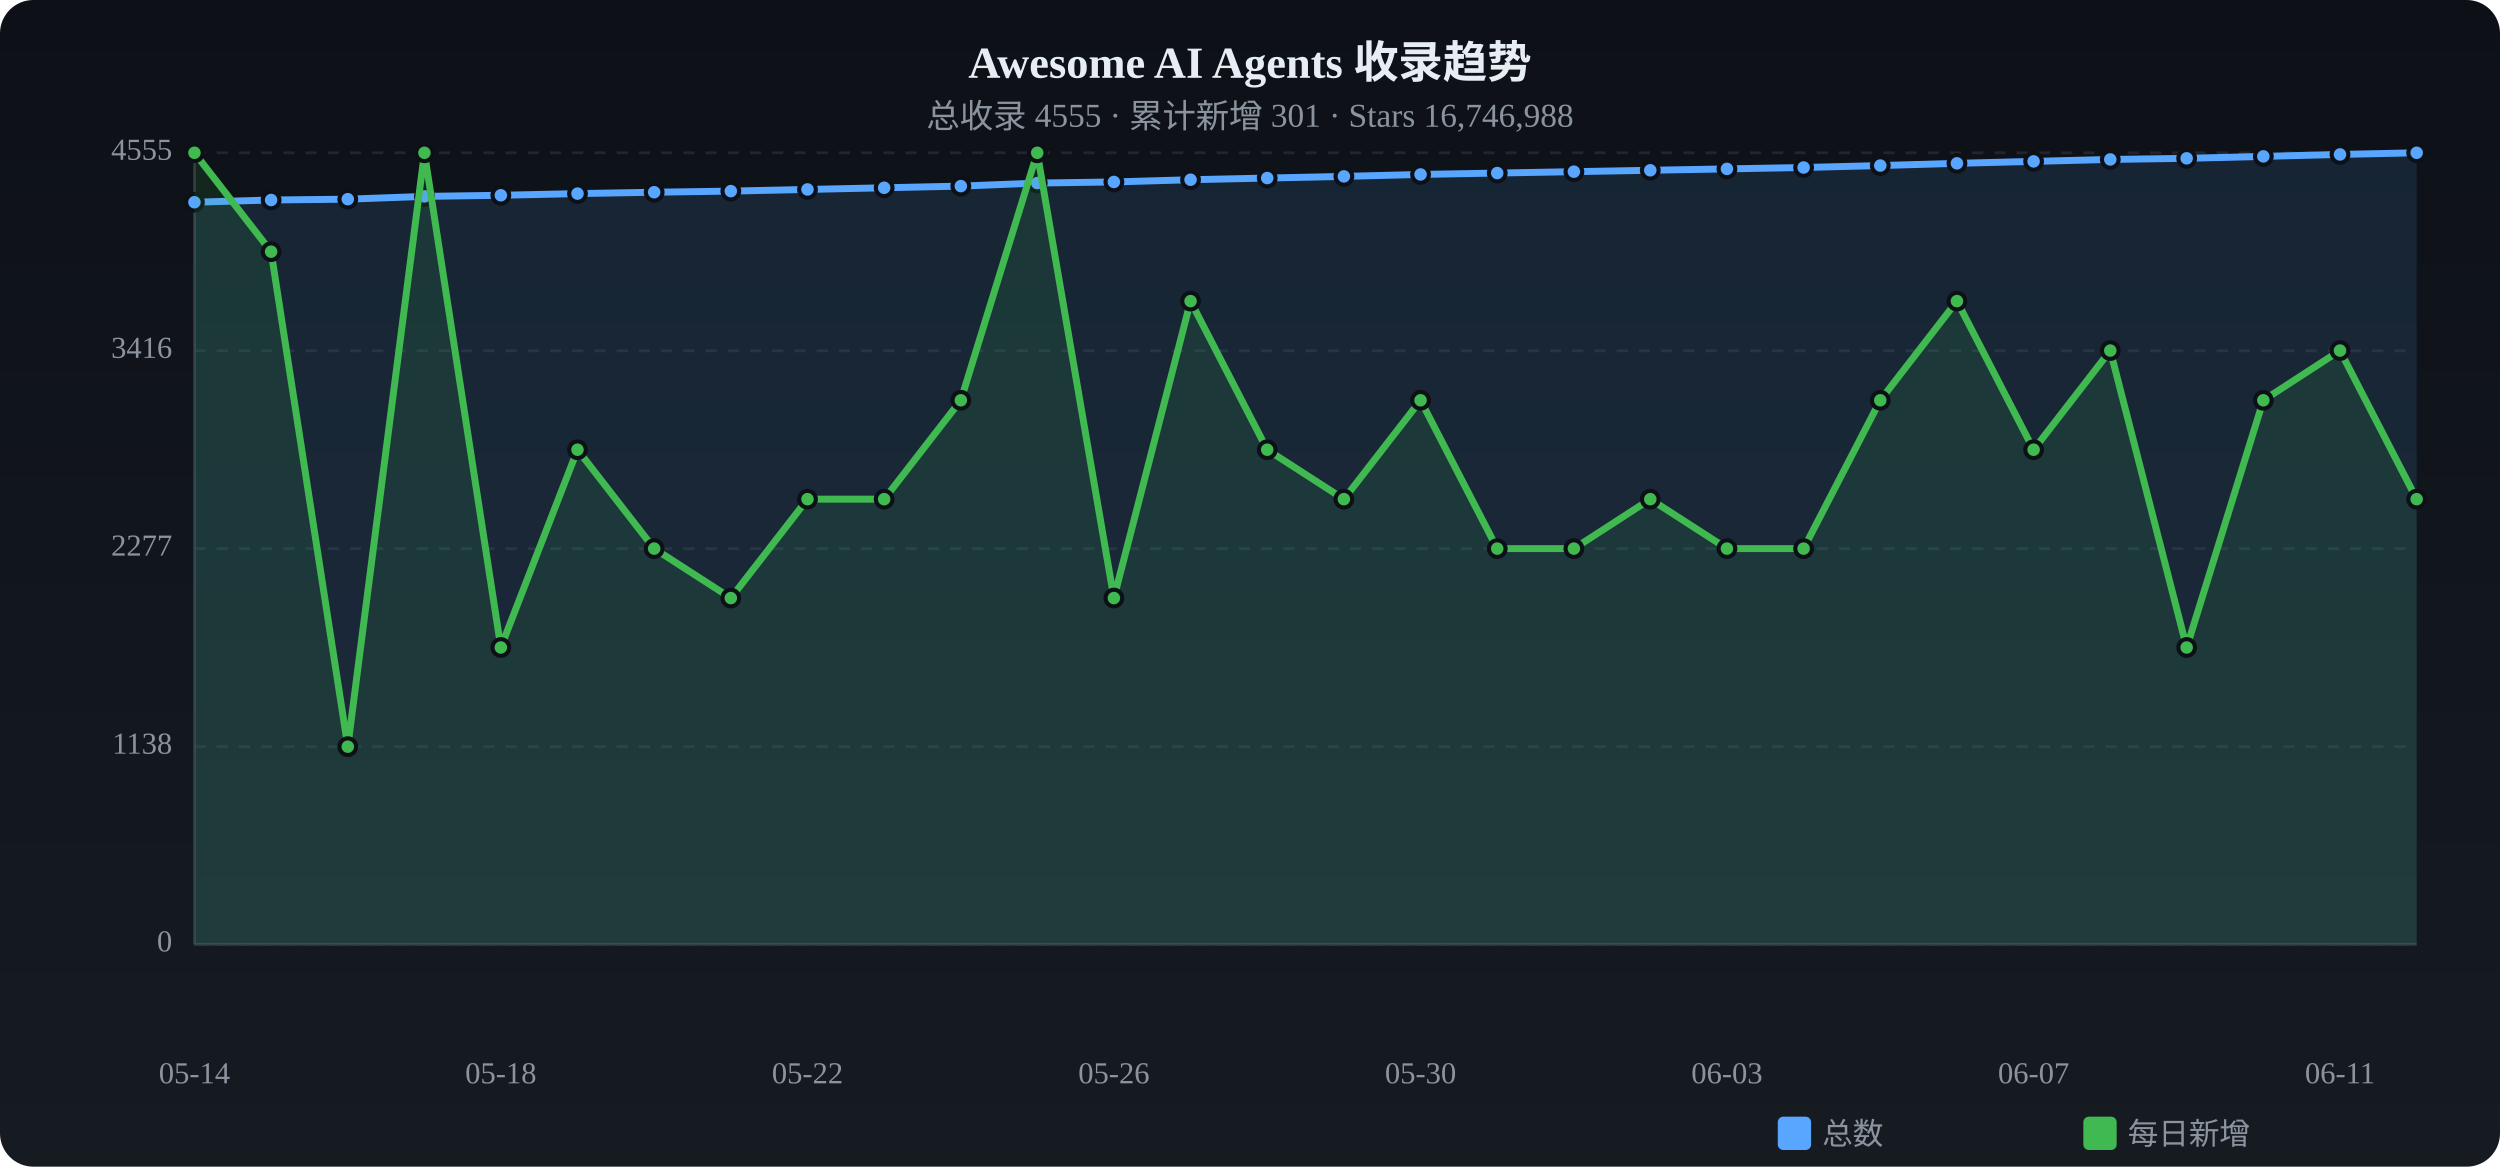
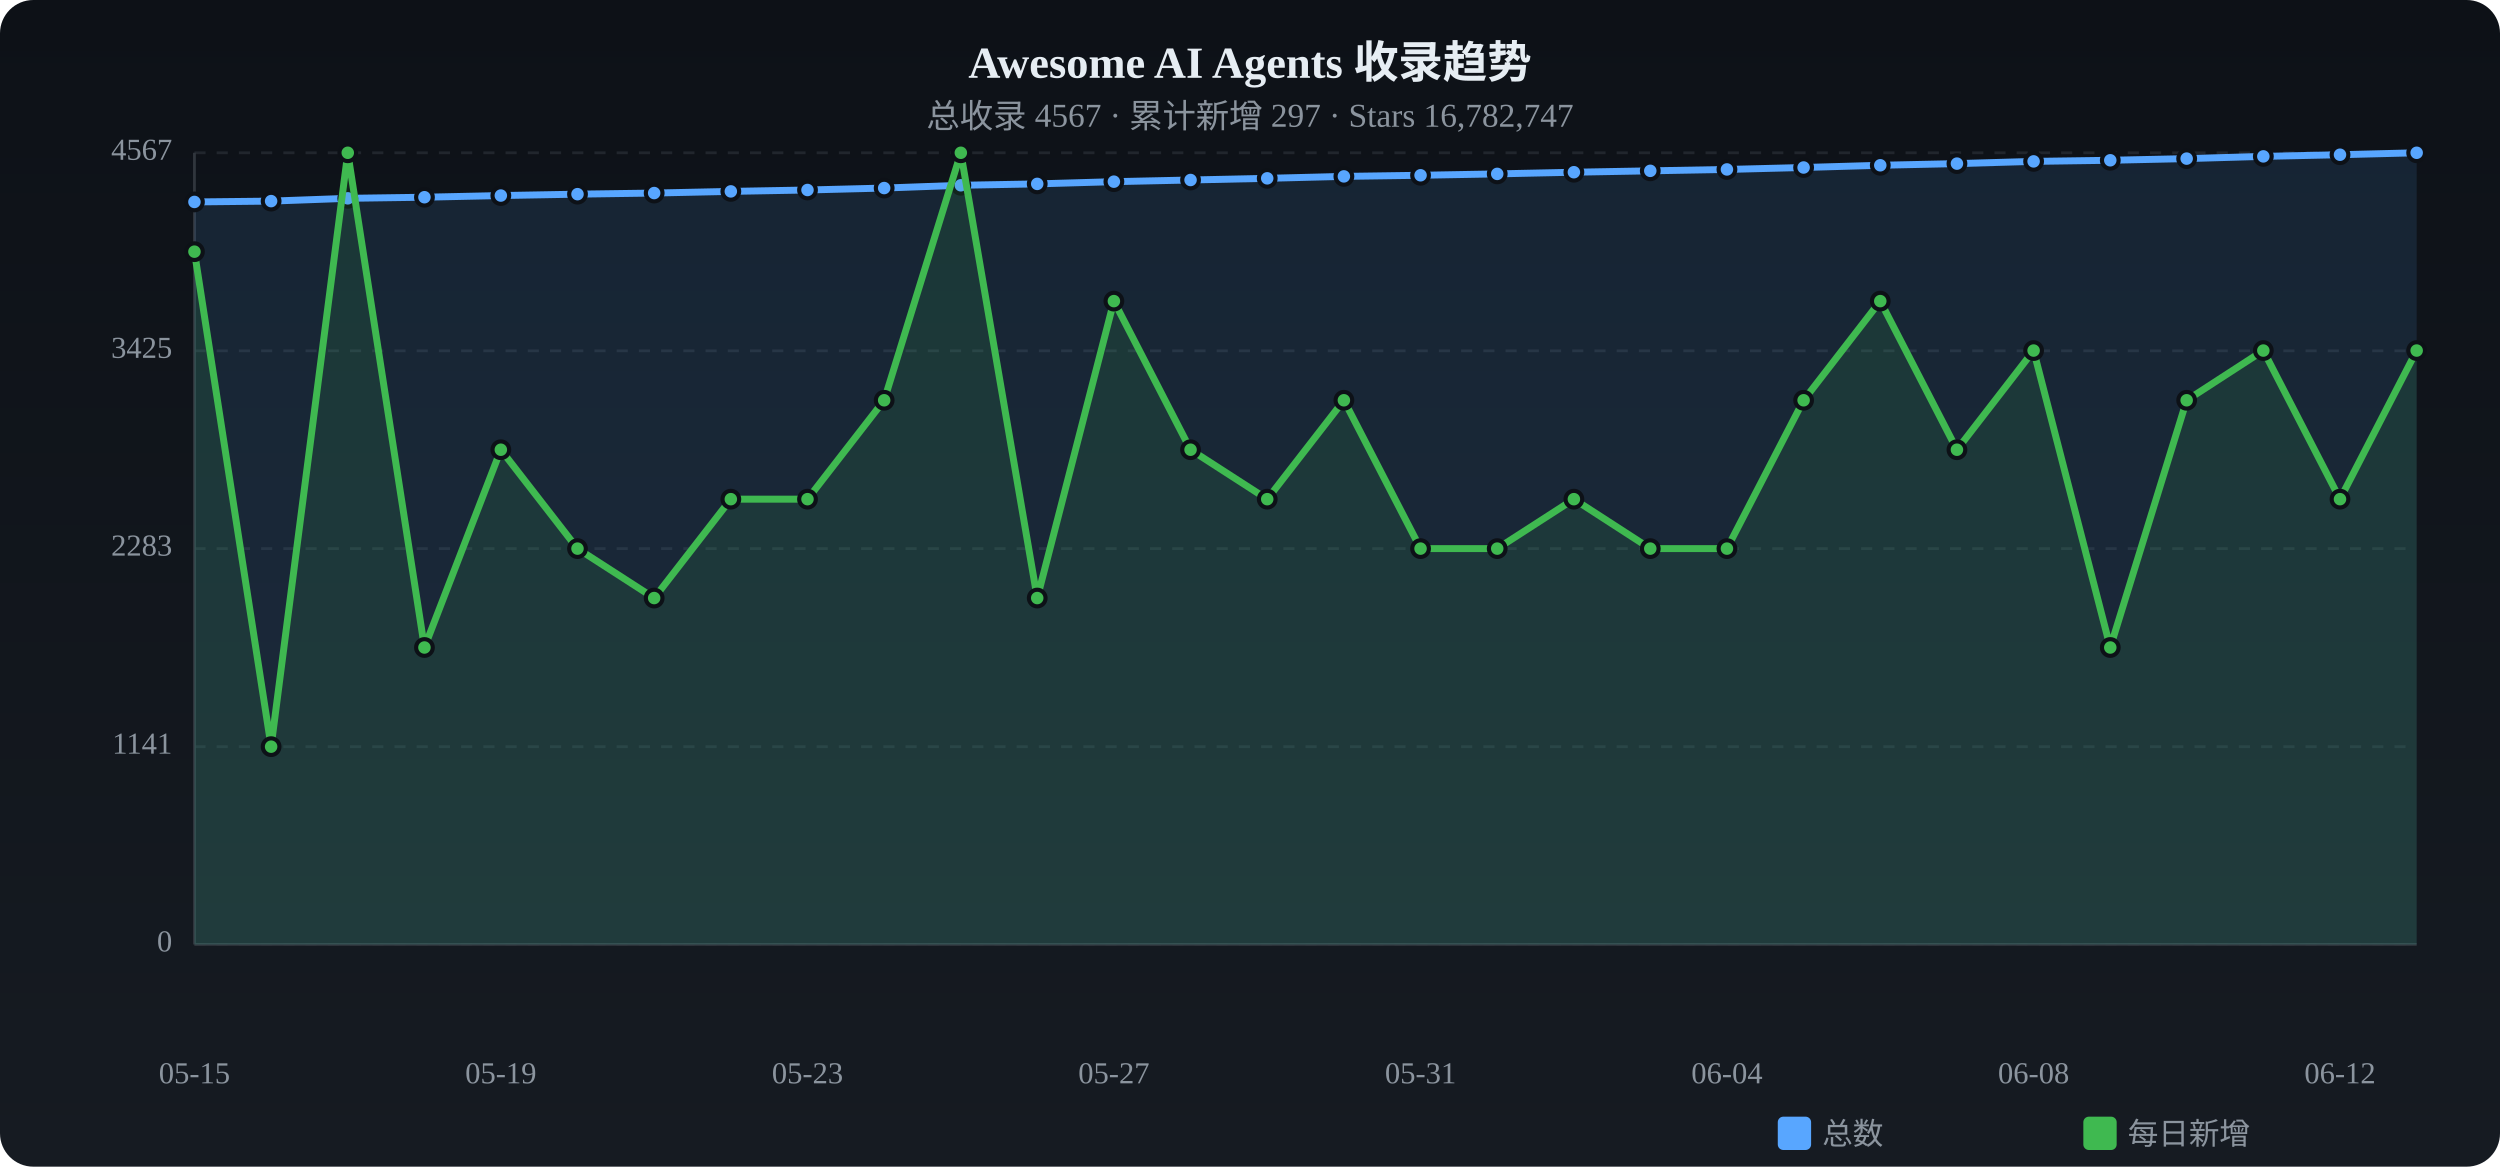
<svg xmlns="http://www.w3.org/2000/svg" viewBox="0 0 900 420" width="900" height="420">
  <defs>
    <linearGradient id="tbg" x1="0%" y1="0%" x2="0%" y2="100%">
      <stop offset="0%" stop-color="#0d1117" />
      <stop offset="100%" stop-color="#161b22" />
    </linearGradient>
  </defs>
  <rect width="900" height="420" rx="12" fill="url(#tbg)" />
  <text x="450.0" y="28" text-anchor="middle" fill="#e6edf3" font-size="16" font-weight="bold">Awesome AI Agents 收录趋势</text>
-   <text x="450.0" y="46" text-anchor="middle" fill="#8b949e" font-size="12">总收录 4555 · 累计新增 301 · Stars 16,746,988</text>
+   <text x="450.0" y="46" text-anchor="middle" fill="#8b949e" font-size="12">总收录 4567 · 累计新增 297 · Stars 16,782,747</text>
  <text x="62" y="340.0" text-anchor="end" fill="#8b949e" font-size="11" dominant-baseline="middle">0</text>
  <line x1="70" y1="340.0" x2="870" y2="340.0" stroke="#21262d" stroke-dasharray="4 4" />
-   <text x="62" y="268.8" text-anchor="end" fill="#8b949e" font-size="11" dominant-baseline="middle">1138</text>
+   <text x="62" y="268.8" text-anchor="end" fill="#8b949e" font-size="11" dominant-baseline="middle">1141</text>
  <line x1="70" y1="268.8" x2="870" y2="268.8" stroke="#21262d" stroke-dasharray="4 4" />
-   <text x="62" y="197.5" text-anchor="end" fill="#8b949e" font-size="11" dominant-baseline="middle">2277</text>
+   <text x="62" y="197.5" text-anchor="end" fill="#8b949e" font-size="11" dominant-baseline="middle">2283</text>
  <line x1="70" y1="197.5" x2="870" y2="197.5" stroke="#21262d" stroke-dasharray="4 4" />
-   <text x="62" y="126.3" text-anchor="end" fill="#8b949e" font-size="11" dominant-baseline="middle">3416</text>
+   <text x="62" y="126.3" text-anchor="end" fill="#8b949e" font-size="11" dominant-baseline="middle">3425</text>
  <line x1="70" y1="126.3" x2="870" y2="126.3" stroke="#21262d" stroke-dasharray="4 4" />
-   <text x="62" y="55.0" text-anchor="end" fill="#8b949e" font-size="11" dominant-baseline="middle">4555</text>
+   <text x="62" y="55.0" text-anchor="end" fill="#8b949e" font-size="11" dominant-baseline="middle">4567</text>
  <line x1="70" y1="55.0" x2="870" y2="55.0" stroke="#21262d" stroke-dasharray="4 4" />
  <line x1="70" y1="55" x2="70" y2="340" stroke="#30363d" />
  <line x1="70" y1="340" x2="870" y2="340" stroke="#30363d" />
-   <path d="M70.0,72.8 L97.6,72.0 L125.2,71.7 L152.8,70.7 L180.3,70.3 L207.9,69.7 L235.5,69.2 L263.1,68.8 L290.7,68.2 L318.3,67.6 L345.9,67.0 L373.4,65.9 L401.0,65.5 L428.6,64.7 L456.2,64.1 L483.8,63.5 L511.4,62.8 L539.0,62.3 L566.6,61.8 L594.1,61.3 L621.7,60.8 L649.3,60.3 L676.9,59.6 L704.5,58.8 L732.1,58.1 L759.7,57.4 L787.2,57.0 L814.8,56.3 L842.4,55.6 L870.0,55.0 L870.0,340 L70.0,340 Z" fill="#58a6ff" opacity="0.12" />
-   <polyline points="70.0,72.8 97.6,72.0 125.2,71.7 152.8,70.7 180.3,70.3 207.9,69.7 235.5,69.2 263.1,68.8 290.7,68.2 318.3,67.6 345.9,67.0 373.4,65.9 401.0,65.5 428.6,64.7 456.2,64.1 483.8,63.5 511.4,62.8 539.0,62.3 566.6,61.8 594.1,61.3 621.7,60.8 649.3,60.3 676.9,59.6 704.5,58.8 732.1,58.1 759.7,57.4 787.2,57.0 814.8,56.3 842.4,55.6 870.0,55.0" fill="none" stroke="#58a6ff" stroke-width="2.5" stroke-linecap="round" stroke-linejoin="round" />
-   <circle cx="70.0" cy="72.8" r="3" fill="#58a6ff" stroke="#0d1117" stroke-width="1.5" />
-   <circle cx="97.6" cy="72.0" r="3" fill="#58a6ff" stroke="#0d1117" stroke-width="1.5" />
-   <circle cx="125.2" cy="71.7" r="3" fill="#58a6ff" stroke="#0d1117" stroke-width="1.5" />
-   <circle cx="152.8" cy="70.7" r="3" fill="#58a6ff" stroke="#0d1117" stroke-width="1.5" />
-   <circle cx="180.3" cy="70.3" r="3" fill="#58a6ff" stroke="#0d1117" stroke-width="1.5" />
-   <circle cx="207.9" cy="69.7" r="3" fill="#58a6ff" stroke="#0d1117" stroke-width="1.5" />
-   <circle cx="235.5" cy="69.2" r="3" fill="#58a6ff" stroke="#0d1117" stroke-width="1.5" />
-   <circle cx="263.1" cy="68.8" r="3" fill="#58a6ff" stroke="#0d1117" stroke-width="1.5" />
-   <circle cx="290.7" cy="68.2" r="3" fill="#58a6ff" stroke="#0d1117" stroke-width="1.5" />
-   <circle cx="318.3" cy="67.6" r="3" fill="#58a6ff" stroke="#0d1117" stroke-width="1.5" />
-   <circle cx="345.9" cy="67.0" r="3" fill="#58a6ff" stroke="#0d1117" stroke-width="1.5" />
-   <circle cx="373.4" cy="65.9" r="3" fill="#58a6ff" stroke="#0d1117" stroke-width="1.5" />
-   <circle cx="401.0" cy="65.5" r="3" fill="#58a6ff" stroke="#0d1117" stroke-width="1.5" />
-   <circle cx="428.6" cy="64.7" r="3" fill="#58a6ff" stroke="#0d1117" stroke-width="1.5" />
-   <circle cx="456.2" cy="64.1" r="3" fill="#58a6ff" stroke="#0d1117" stroke-width="1.5" />
+   <path d="M70.0,72.7 L97.6,72.4 L125.2,71.4 L152.8,71.0 L180.3,70.4 L207.9,69.9 L235.5,69.5 L263.1,68.9 L290.7,68.4 L318.3,67.7 L345.9,66.7 L373.4,66.2 L401.0,65.4 L428.6,64.8 L456.2,64.2 L483.8,63.5 L511.4,63.1 L539.0,62.6 L566.6,62.0 L594.1,61.5 L621.7,61.0 L649.3,60.3 L676.9,59.5 L704.5,58.9 L732.1,58.1 L759.7,57.7 L787.2,57.1 L814.8,56.3 L842.4,55.7 L870.0,55.0 L870.0,340 L70.0,340 Z" fill="#58a6ff" opacity="0.12" />
+   <polyline points="70.0,72.7 97.6,72.4 125.2,71.4 152.8,71.0 180.3,70.4 207.9,69.9 235.5,69.5 263.1,68.9 290.7,68.4 318.3,67.7 345.9,66.7 373.4,66.2 401.0,65.4 428.6,64.8 456.2,64.2 483.8,63.5 511.4,63.1 539.0,62.6 566.6,62.0 594.1,61.5 621.7,61.0 649.3,60.3 676.9,59.5 704.5,58.9 732.1,58.1 759.7,57.7 787.2,57.1 814.8,56.3 842.4,55.7 870.0,55.0" fill="none" stroke="#58a6ff" stroke-width="2.5" stroke-linecap="round" stroke-linejoin="round" />
+   <circle cx="70.0" cy="72.7" r="3" fill="#58a6ff" stroke="#0d1117" stroke-width="1.5" />
+   <circle cx="97.6" cy="72.4" r="3" fill="#58a6ff" stroke="#0d1117" stroke-width="1.5" />
+   <circle cx="125.2" cy="71.4" r="3" fill="#58a6ff" stroke="#0d1117" stroke-width="1.5" />
+   <circle cx="152.8" cy="71.0" r="3" fill="#58a6ff" stroke="#0d1117" stroke-width="1.5" />
+   <circle cx="180.3" cy="70.4" r="3" fill="#58a6ff" stroke="#0d1117" stroke-width="1.5" />
+   <circle cx="207.9" cy="69.9" r="3" fill="#58a6ff" stroke="#0d1117" stroke-width="1.5" />
+   <circle cx="235.5" cy="69.5" r="3" fill="#58a6ff" stroke="#0d1117" stroke-width="1.5" />
+   <circle cx="263.1" cy="68.9" r="3" fill="#58a6ff" stroke="#0d1117" stroke-width="1.5" />
+   <circle cx="290.7" cy="68.4" r="3" fill="#58a6ff" stroke="#0d1117" stroke-width="1.5" />
+   <circle cx="318.3" cy="67.7" r="3" fill="#58a6ff" stroke="#0d1117" stroke-width="1.5" />
+   <circle cx="345.9" cy="66.7" r="3" fill="#58a6ff" stroke="#0d1117" stroke-width="1.5" />
+   <circle cx="373.4" cy="66.2" r="3" fill="#58a6ff" stroke="#0d1117" stroke-width="1.5" />
+   <circle cx="401.0" cy="65.4" r="3" fill="#58a6ff" stroke="#0d1117" stroke-width="1.5" />
+   <circle cx="428.6" cy="64.8" r="3" fill="#58a6ff" stroke="#0d1117" stroke-width="1.5" />
+   <circle cx="456.2" cy="64.2" r="3" fill="#58a6ff" stroke="#0d1117" stroke-width="1.5" />
  <circle cx="483.8" cy="63.5" r="3" fill="#58a6ff" stroke="#0d1117" stroke-width="1.5" />
-   <circle cx="511.4" cy="62.8" r="3" fill="#58a6ff" stroke="#0d1117" stroke-width="1.5" />
-   <circle cx="539.0" cy="62.3" r="3" fill="#58a6ff" stroke="#0d1117" stroke-width="1.5" />
-   <circle cx="566.6" cy="61.8" r="3" fill="#58a6ff" stroke="#0d1117" stroke-width="1.5" />
-   <circle cx="594.1" cy="61.3" r="3" fill="#58a6ff" stroke="#0d1117" stroke-width="1.5" />
-   <circle cx="621.7" cy="60.8" r="3" fill="#58a6ff" stroke="#0d1117" stroke-width="1.5" />
+   <circle cx="511.4" cy="63.1" r="3" fill="#58a6ff" stroke="#0d1117" stroke-width="1.5" />
+   <circle cx="539.0" cy="62.6" r="3" fill="#58a6ff" stroke="#0d1117" stroke-width="1.5" />
+   <circle cx="566.6" cy="62.0" r="3" fill="#58a6ff" stroke="#0d1117" stroke-width="1.5" />
+   <circle cx="594.1" cy="61.5" r="3" fill="#58a6ff" stroke="#0d1117" stroke-width="1.5" />
+   <circle cx="621.7" cy="61.0" r="3" fill="#58a6ff" stroke="#0d1117" stroke-width="1.5" />
  <circle cx="649.3" cy="60.3" r="3" fill="#58a6ff" stroke="#0d1117" stroke-width="1.5" />
-   <circle cx="676.9" cy="59.6" r="3" fill="#58a6ff" stroke="#0d1117" stroke-width="1.5" />
-   <circle cx="704.5" cy="58.8" r="3" fill="#58a6ff" stroke="#0d1117" stroke-width="1.5" />
+   <circle cx="676.9" cy="59.5" r="3" fill="#58a6ff" stroke="#0d1117" stroke-width="1.5" />
+   <circle cx="704.5" cy="58.9" r="3" fill="#58a6ff" stroke="#0d1117" stroke-width="1.5" />
  <circle cx="732.1" cy="58.1" r="3" fill="#58a6ff" stroke="#0d1117" stroke-width="1.5" />
-   <circle cx="759.7" cy="57.4" r="3" fill="#58a6ff" stroke="#0d1117" stroke-width="1.5" />
-   <circle cx="787.2" cy="57.0" r="3" fill="#58a6ff" stroke="#0d1117" stroke-width="1.5" />
+   <circle cx="759.7" cy="57.7" r="3" fill="#58a6ff" stroke="#0d1117" stroke-width="1.5" />
+   <circle cx="787.2" cy="57.1" r="3" fill="#58a6ff" stroke="#0d1117" stroke-width="1.5" />
  <circle cx="814.8" cy="56.3" r="3" fill="#58a6ff" stroke="#0d1117" stroke-width="1.5" />
-   <circle cx="842.4" cy="55.6" r="3" fill="#58a6ff" stroke="#0d1117" stroke-width="1.5" />
+   <circle cx="842.4" cy="55.7" r="3" fill="#58a6ff" stroke="#0d1117" stroke-width="1.5" />
  <circle cx="870.0" cy="55.0" r="3" fill="#58a6ff" stroke="#0d1117" stroke-width="1.5" />
-   <path d="M70.0,55.0 L97.6,90.6 L125.2,268.8 L152.8,55.0 L180.3,233.1 L207.9,161.9 L235.5,197.5 L263.1,215.3 L290.7,179.7 L318.3,179.7 L345.9,144.1 L373.4,55.0 L401.0,215.3 L428.6,108.4 L456.2,161.9 L483.8,179.7 L511.4,144.1 L539.0,197.5 L566.6,197.5 L594.1,179.7 L621.7,197.5 L649.3,197.5 L676.9,144.1 L704.5,108.4 L732.1,161.9 L759.7,126.2 L787.2,233.1 L814.8,144.1 L842.4,126.2 L870.0,179.7 L870.0,340 L70.0,340 Z" fill="#3fb950" opacity="0.12" />
-   <polyline points="70.0,55.0 97.6,90.6 125.2,268.8 152.8,55.0 180.3,233.1 207.9,161.9 235.5,197.5 263.1,215.3 290.7,179.7 318.3,179.7 345.9,144.1 373.4,55.0 401.0,215.3 428.6,108.4 456.2,161.9 483.8,179.7 511.4,144.1 539.0,197.5 566.6,197.5 594.1,179.7 621.7,197.5 649.3,197.5 676.9,144.1 704.5,108.4 732.1,161.9 759.7,126.2 787.2,233.1 814.8,144.1 842.4,126.2 870.0,179.7" fill="none" stroke="#3fb950" stroke-width="2.5" stroke-linecap="round" stroke-linejoin="round" />
-   <circle cx="70.0" cy="55.0" r="3" fill="#3fb950" stroke="#0d1117" stroke-width="1.5" />
-   <circle cx="97.6" cy="90.6" r="3" fill="#3fb950" stroke="#0d1117" stroke-width="1.5" />
-   <circle cx="125.2" cy="268.8" r="3" fill="#3fb950" stroke="#0d1117" stroke-width="1.5" />
-   <circle cx="152.8" cy="55.0" r="3" fill="#3fb950" stroke="#0d1117" stroke-width="1.5" />
-   <circle cx="180.3" cy="233.1" r="3" fill="#3fb950" stroke="#0d1117" stroke-width="1.5" />
-   <circle cx="207.9" cy="161.9" r="3" fill="#3fb950" stroke="#0d1117" stroke-width="1.5" />
-   <circle cx="235.5" cy="197.5" r="3" fill="#3fb950" stroke="#0d1117" stroke-width="1.5" />
-   <circle cx="263.1" cy="215.3" r="3" fill="#3fb950" stroke="#0d1117" stroke-width="1.5" />
+   <path d="M70.0,90.6 L97.6,268.8 L125.2,55.0 L152.8,233.1 L180.3,161.9 L207.9,197.5 L235.5,215.3 L263.1,179.7 L290.7,179.7 L318.3,144.1 L345.9,55.0 L373.4,215.3 L401.0,108.4 L428.6,161.9 L456.2,179.7 L483.8,144.1 L511.4,197.5 L539.0,197.5 L566.6,179.7 L594.1,197.5 L621.7,197.5 L649.3,144.1 L676.9,108.4 L704.5,161.9 L732.1,126.2 L759.7,233.1 L787.2,144.1 L814.8,126.2 L842.4,179.7 L870.0,126.2 L870.0,340 L70.0,340 Z" fill="#3fb950" opacity="0.12" />
+   <polyline points="70.0,90.6 97.6,268.8 125.2,55.0 152.8,233.1 180.3,161.9 207.9,197.5 235.5,215.3 263.1,179.7 290.7,179.7 318.3,144.1 345.9,55.0 373.4,215.3 401.0,108.4 428.6,161.9 456.2,179.7 483.8,144.1 511.4,197.5 539.0,197.5 566.6,179.7 594.1,197.5 621.7,197.5 649.3,144.1 676.9,108.4 704.5,161.9 732.1,126.2 759.7,233.1 787.2,144.1 814.8,126.2 842.4,179.7 870.0,126.2" fill="none" stroke="#3fb950" stroke-width="2.5" stroke-linecap="round" stroke-linejoin="round" />
+   <circle cx="70.0" cy="90.6" r="3" fill="#3fb950" stroke="#0d1117" stroke-width="1.5" />
+   <circle cx="97.6" cy="268.8" r="3" fill="#3fb950" stroke="#0d1117" stroke-width="1.5" />
+   <circle cx="125.2" cy="55.0" r="3" fill="#3fb950" stroke="#0d1117" stroke-width="1.5" />
+   <circle cx="152.8" cy="233.1" r="3" fill="#3fb950" stroke="#0d1117" stroke-width="1.5" />
+   <circle cx="180.3" cy="161.9" r="3" fill="#3fb950" stroke="#0d1117" stroke-width="1.5" />
+   <circle cx="207.9" cy="197.5" r="3" fill="#3fb950" stroke="#0d1117" stroke-width="1.5" />
+   <circle cx="235.5" cy="215.3" r="3" fill="#3fb950" stroke="#0d1117" stroke-width="1.5" />
+   <circle cx="263.1" cy="179.7" r="3" fill="#3fb950" stroke="#0d1117" stroke-width="1.5" />
  <circle cx="290.7" cy="179.7" r="3" fill="#3fb950" stroke="#0d1117" stroke-width="1.5" />
-   <circle cx="318.3" cy="179.7" r="3" fill="#3fb950" stroke="#0d1117" stroke-width="1.5" />
-   <circle cx="345.9" cy="144.1" r="3" fill="#3fb950" stroke="#0d1117" stroke-width="1.5" />
-   <circle cx="373.4" cy="55.0" r="3" fill="#3fb950" stroke="#0d1117" stroke-width="1.5" />
-   <circle cx="401.0" cy="215.3" r="3" fill="#3fb950" stroke="#0d1117" stroke-width="1.5" />
-   <circle cx="428.6" cy="108.4" r="3" fill="#3fb950" stroke="#0d1117" stroke-width="1.5" />
-   <circle cx="456.2" cy="161.9" r="3" fill="#3fb950" stroke="#0d1117" stroke-width="1.5" />
-   <circle cx="483.8" cy="179.7" r="3" fill="#3fb950" stroke="#0d1117" stroke-width="1.5" />
-   <circle cx="511.4" cy="144.1" r="3" fill="#3fb950" stroke="#0d1117" stroke-width="1.5" />
+   <circle cx="318.3" cy="144.1" r="3" fill="#3fb950" stroke="#0d1117" stroke-width="1.5" />
+   <circle cx="345.9" cy="55.0" r="3" fill="#3fb950" stroke="#0d1117" stroke-width="1.5" />
+   <circle cx="373.4" cy="215.3" r="3" fill="#3fb950" stroke="#0d1117" stroke-width="1.5" />
+   <circle cx="401.0" cy="108.4" r="3" fill="#3fb950" stroke="#0d1117" stroke-width="1.5" />
+   <circle cx="428.6" cy="161.9" r="3" fill="#3fb950" stroke="#0d1117" stroke-width="1.5" />
+   <circle cx="456.2" cy="179.7" r="3" fill="#3fb950" stroke="#0d1117" stroke-width="1.5" />
+   <circle cx="483.8" cy="144.1" r="3" fill="#3fb950" stroke="#0d1117" stroke-width="1.5" />
+   <circle cx="511.4" cy="197.5" r="3" fill="#3fb950" stroke="#0d1117" stroke-width="1.5" />
  <circle cx="539.0" cy="197.5" r="3" fill="#3fb950" stroke="#0d1117" stroke-width="1.5" />
-   <circle cx="566.6" cy="197.5" r="3" fill="#3fb950" stroke="#0d1117" stroke-width="1.5" />
-   <circle cx="594.1" cy="179.7" r="3" fill="#3fb950" stroke="#0d1117" stroke-width="1.5" />
+   <circle cx="566.6" cy="179.7" r="3" fill="#3fb950" stroke="#0d1117" stroke-width="1.5" />
+   <circle cx="594.1" cy="197.5" r="3" fill="#3fb950" stroke="#0d1117" stroke-width="1.5" />
  <circle cx="621.7" cy="197.5" r="3" fill="#3fb950" stroke="#0d1117" stroke-width="1.5" />
-   <circle cx="649.3" cy="197.5" r="3" fill="#3fb950" stroke="#0d1117" stroke-width="1.5" />
-   <circle cx="676.9" cy="144.1" r="3" fill="#3fb950" stroke="#0d1117" stroke-width="1.5" />
-   <circle cx="704.5" cy="108.4" r="3" fill="#3fb950" stroke="#0d1117" stroke-width="1.5" />
-   <circle cx="732.1" cy="161.9" r="3" fill="#3fb950" stroke="#0d1117" stroke-width="1.5" />
-   <circle cx="759.7" cy="126.2" r="3" fill="#3fb950" stroke="#0d1117" stroke-width="1.5" />
-   <circle cx="787.2" cy="233.1" r="3" fill="#3fb950" stroke="#0d1117" stroke-width="1.5" />
-   <circle cx="814.8" cy="144.1" r="3" fill="#3fb950" stroke="#0d1117" stroke-width="1.5" />
-   <circle cx="842.4" cy="126.2" r="3" fill="#3fb950" stroke="#0d1117" stroke-width="1.5" />
-   <circle cx="870.0" cy="179.7" r="3" fill="#3fb950" stroke="#0d1117" stroke-width="1.5" />
-   <text x="70.0" y="390" text-anchor="middle" fill="#8b949e" font-size="11">05-14</text>
-   <text x="180.3" y="390" text-anchor="middle" fill="#8b949e" font-size="11">05-18</text>
-   <text x="290.7" y="390" text-anchor="middle" fill="#8b949e" font-size="11">05-22</text>
-   <text x="401.0" y="390" text-anchor="middle" fill="#8b949e" font-size="11">05-26</text>
-   <text x="511.4" y="390" text-anchor="middle" fill="#8b949e" font-size="11">05-30</text>
-   <text x="621.7" y="390" text-anchor="middle" fill="#8b949e" font-size="11">06-03</text>
-   <text x="732.1" y="390" text-anchor="middle" fill="#8b949e" font-size="11">06-07</text>
-   <text x="842.4" y="390" text-anchor="middle" fill="#8b949e" font-size="11">06-11</text>
+   <circle cx="649.3" cy="144.1" r="3" fill="#3fb950" stroke="#0d1117" stroke-width="1.5" />
+   <circle cx="676.9" cy="108.4" r="3" fill="#3fb950" stroke="#0d1117" stroke-width="1.5" />
+   <circle cx="704.5" cy="161.9" r="3" fill="#3fb950" stroke="#0d1117" stroke-width="1.5" />
+   <circle cx="732.1" cy="126.2" r="3" fill="#3fb950" stroke="#0d1117" stroke-width="1.5" />
+   <circle cx="759.7" cy="233.1" r="3" fill="#3fb950" stroke="#0d1117" stroke-width="1.5" />
+   <circle cx="787.2" cy="144.1" r="3" fill="#3fb950" stroke="#0d1117" stroke-width="1.5" />
+   <circle cx="814.8" cy="126.2" r="3" fill="#3fb950" stroke="#0d1117" stroke-width="1.5" />
+   <circle cx="842.4" cy="179.7" r="3" fill="#3fb950" stroke="#0d1117" stroke-width="1.5" />
+   <circle cx="870.0" cy="126.2" r="3" fill="#3fb950" stroke="#0d1117" stroke-width="1.5" />
+   <text x="70.0" y="390" text-anchor="middle" fill="#8b949e" font-size="11">05-15</text>
+   <text x="180.3" y="390" text-anchor="middle" fill="#8b949e" font-size="11">05-19</text>
+   <text x="290.7" y="390" text-anchor="middle" fill="#8b949e" font-size="11">05-23</text>
+   <text x="401.0" y="390" text-anchor="middle" fill="#8b949e" font-size="11">05-27</text>
+   <text x="511.4" y="390" text-anchor="middle" fill="#8b949e" font-size="11">05-31</text>
+   <text x="621.7" y="390" text-anchor="middle" fill="#8b949e" font-size="11">06-04</text>
+   <text x="732.1" y="390" text-anchor="middle" fill="#8b949e" font-size="11">06-08</text>
+   <text x="842.4" y="390" text-anchor="middle" fill="#8b949e" font-size="11">06-12</text>
  <rect x="640" y="402" width="12" height="12" rx="2" fill="#58a6ff" />
  <text x="656" y="412" fill="#8b949e" font-size="11">总数</text>
  <rect x="750" y="402" width="12" height="12" rx="2" fill="#3fb950" />
  <text x="766" y="412" fill="#8b949e" font-size="11">每日新增</text>
</svg>
